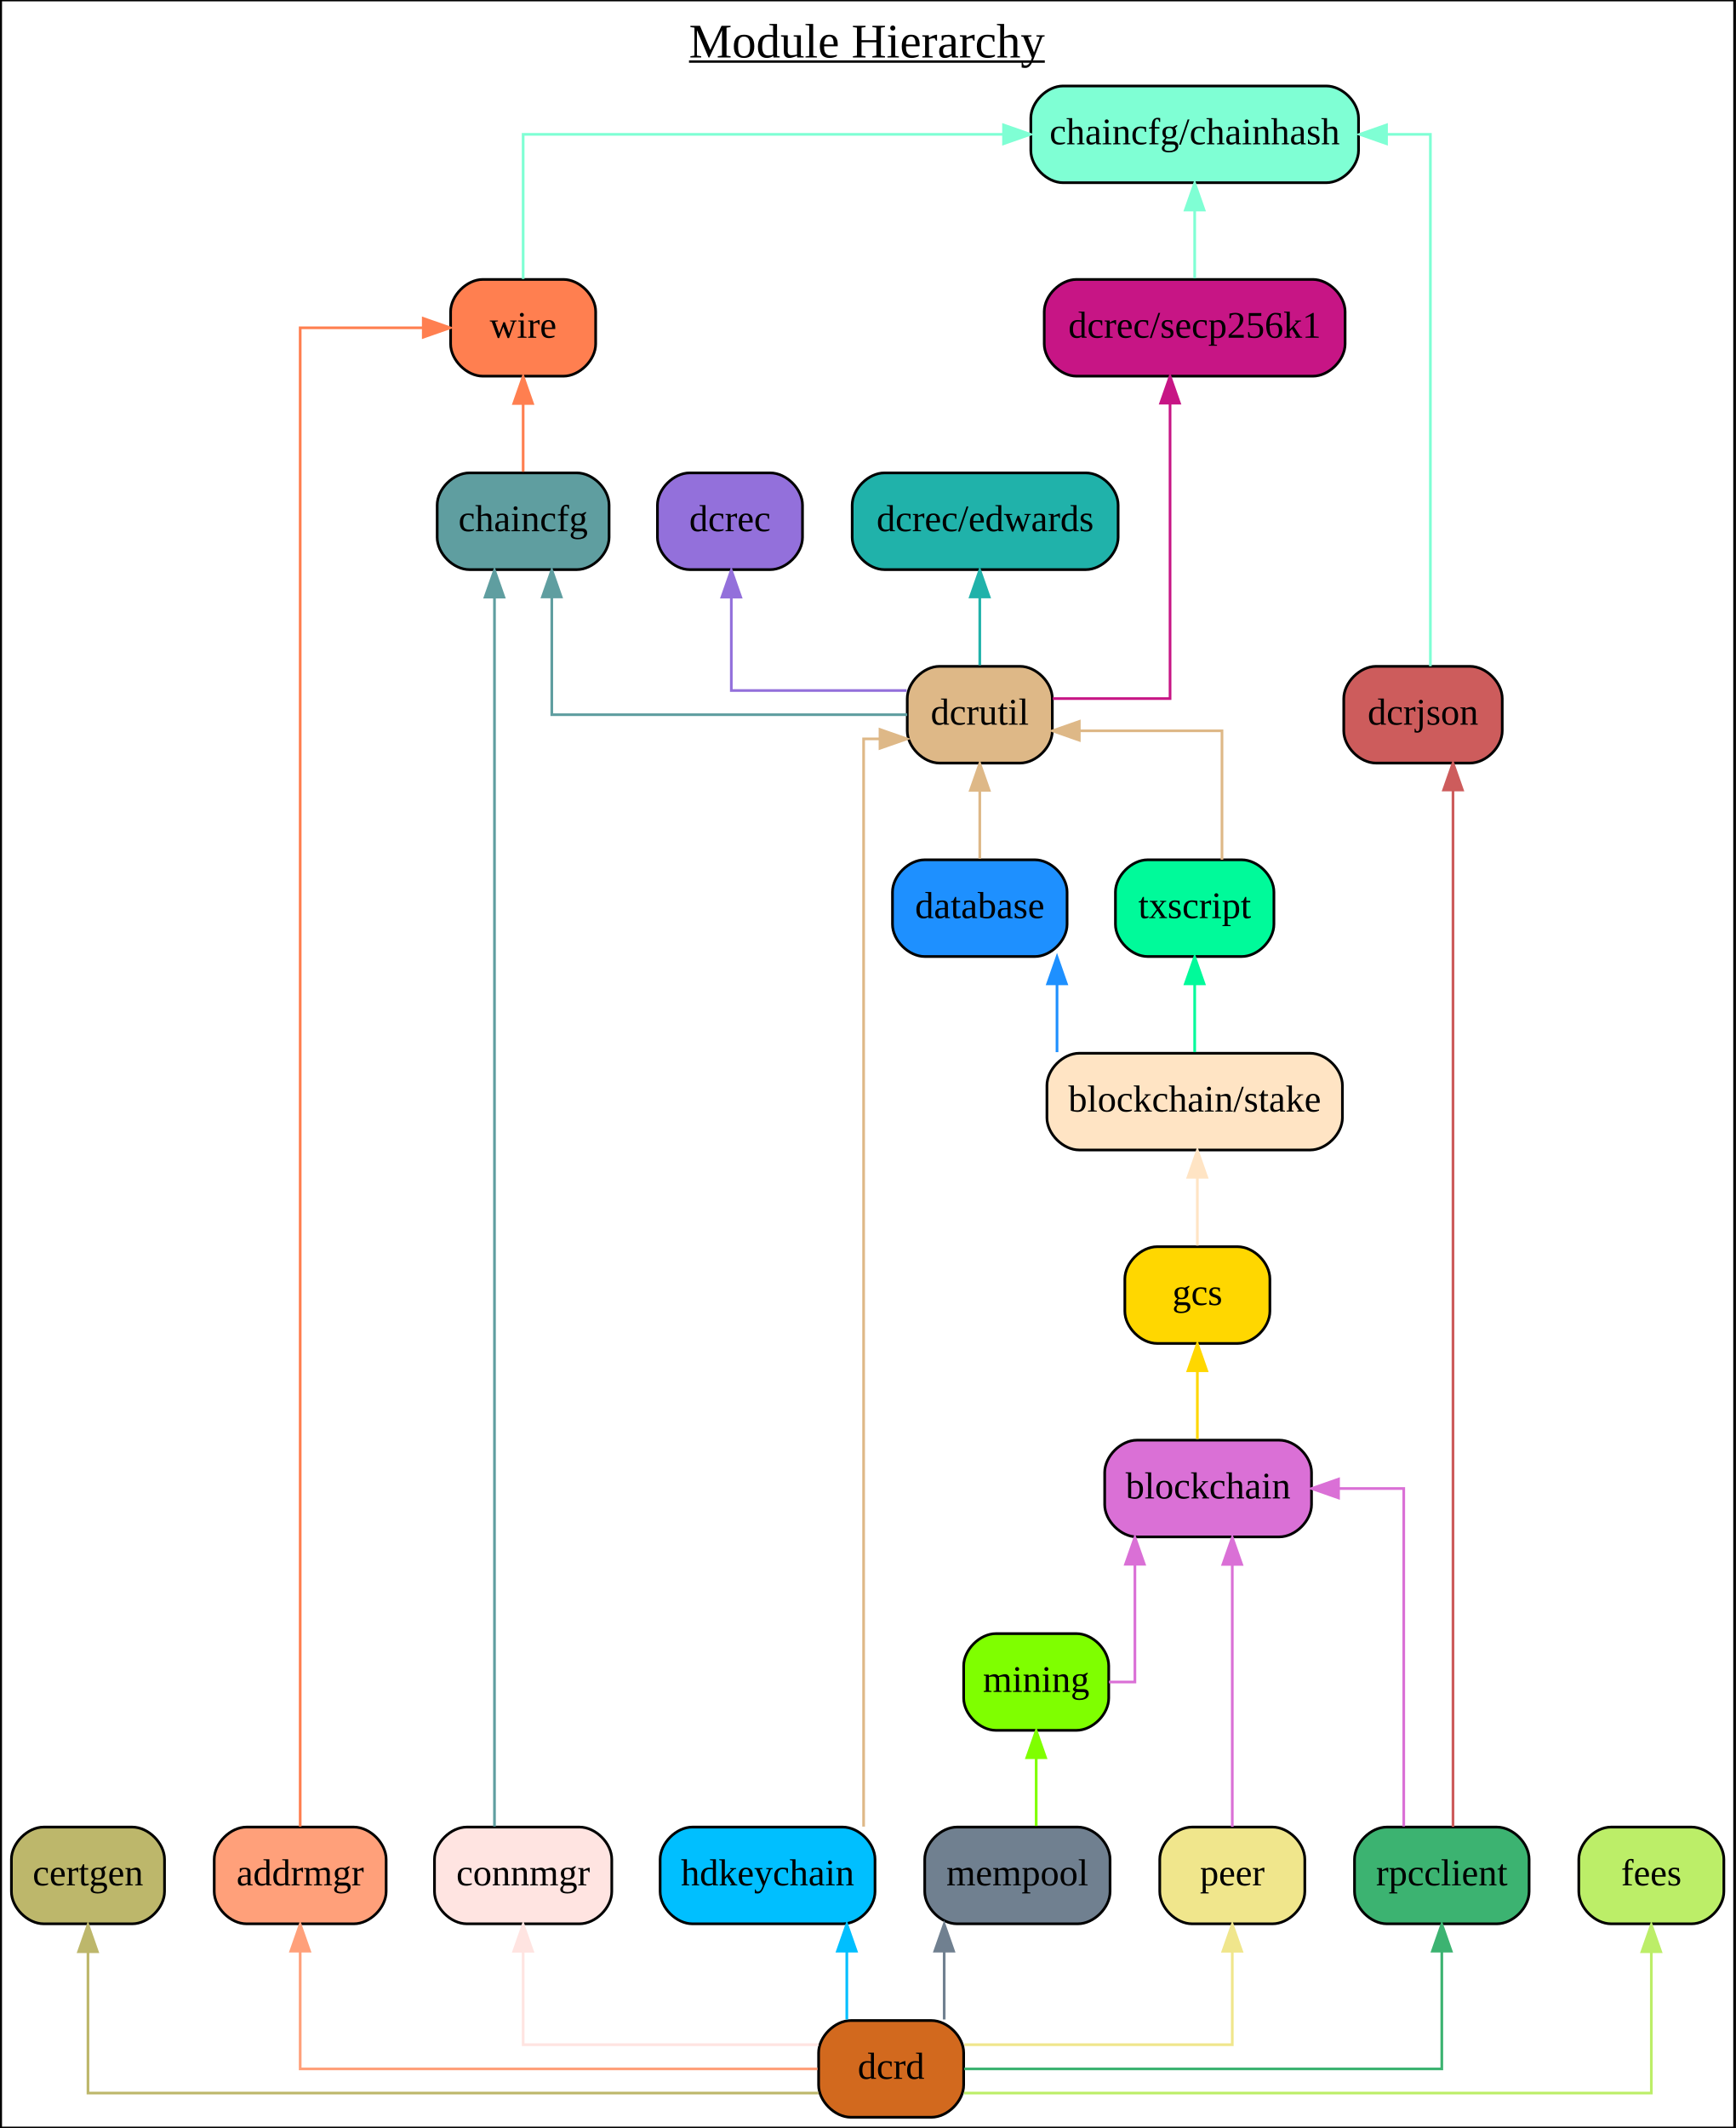
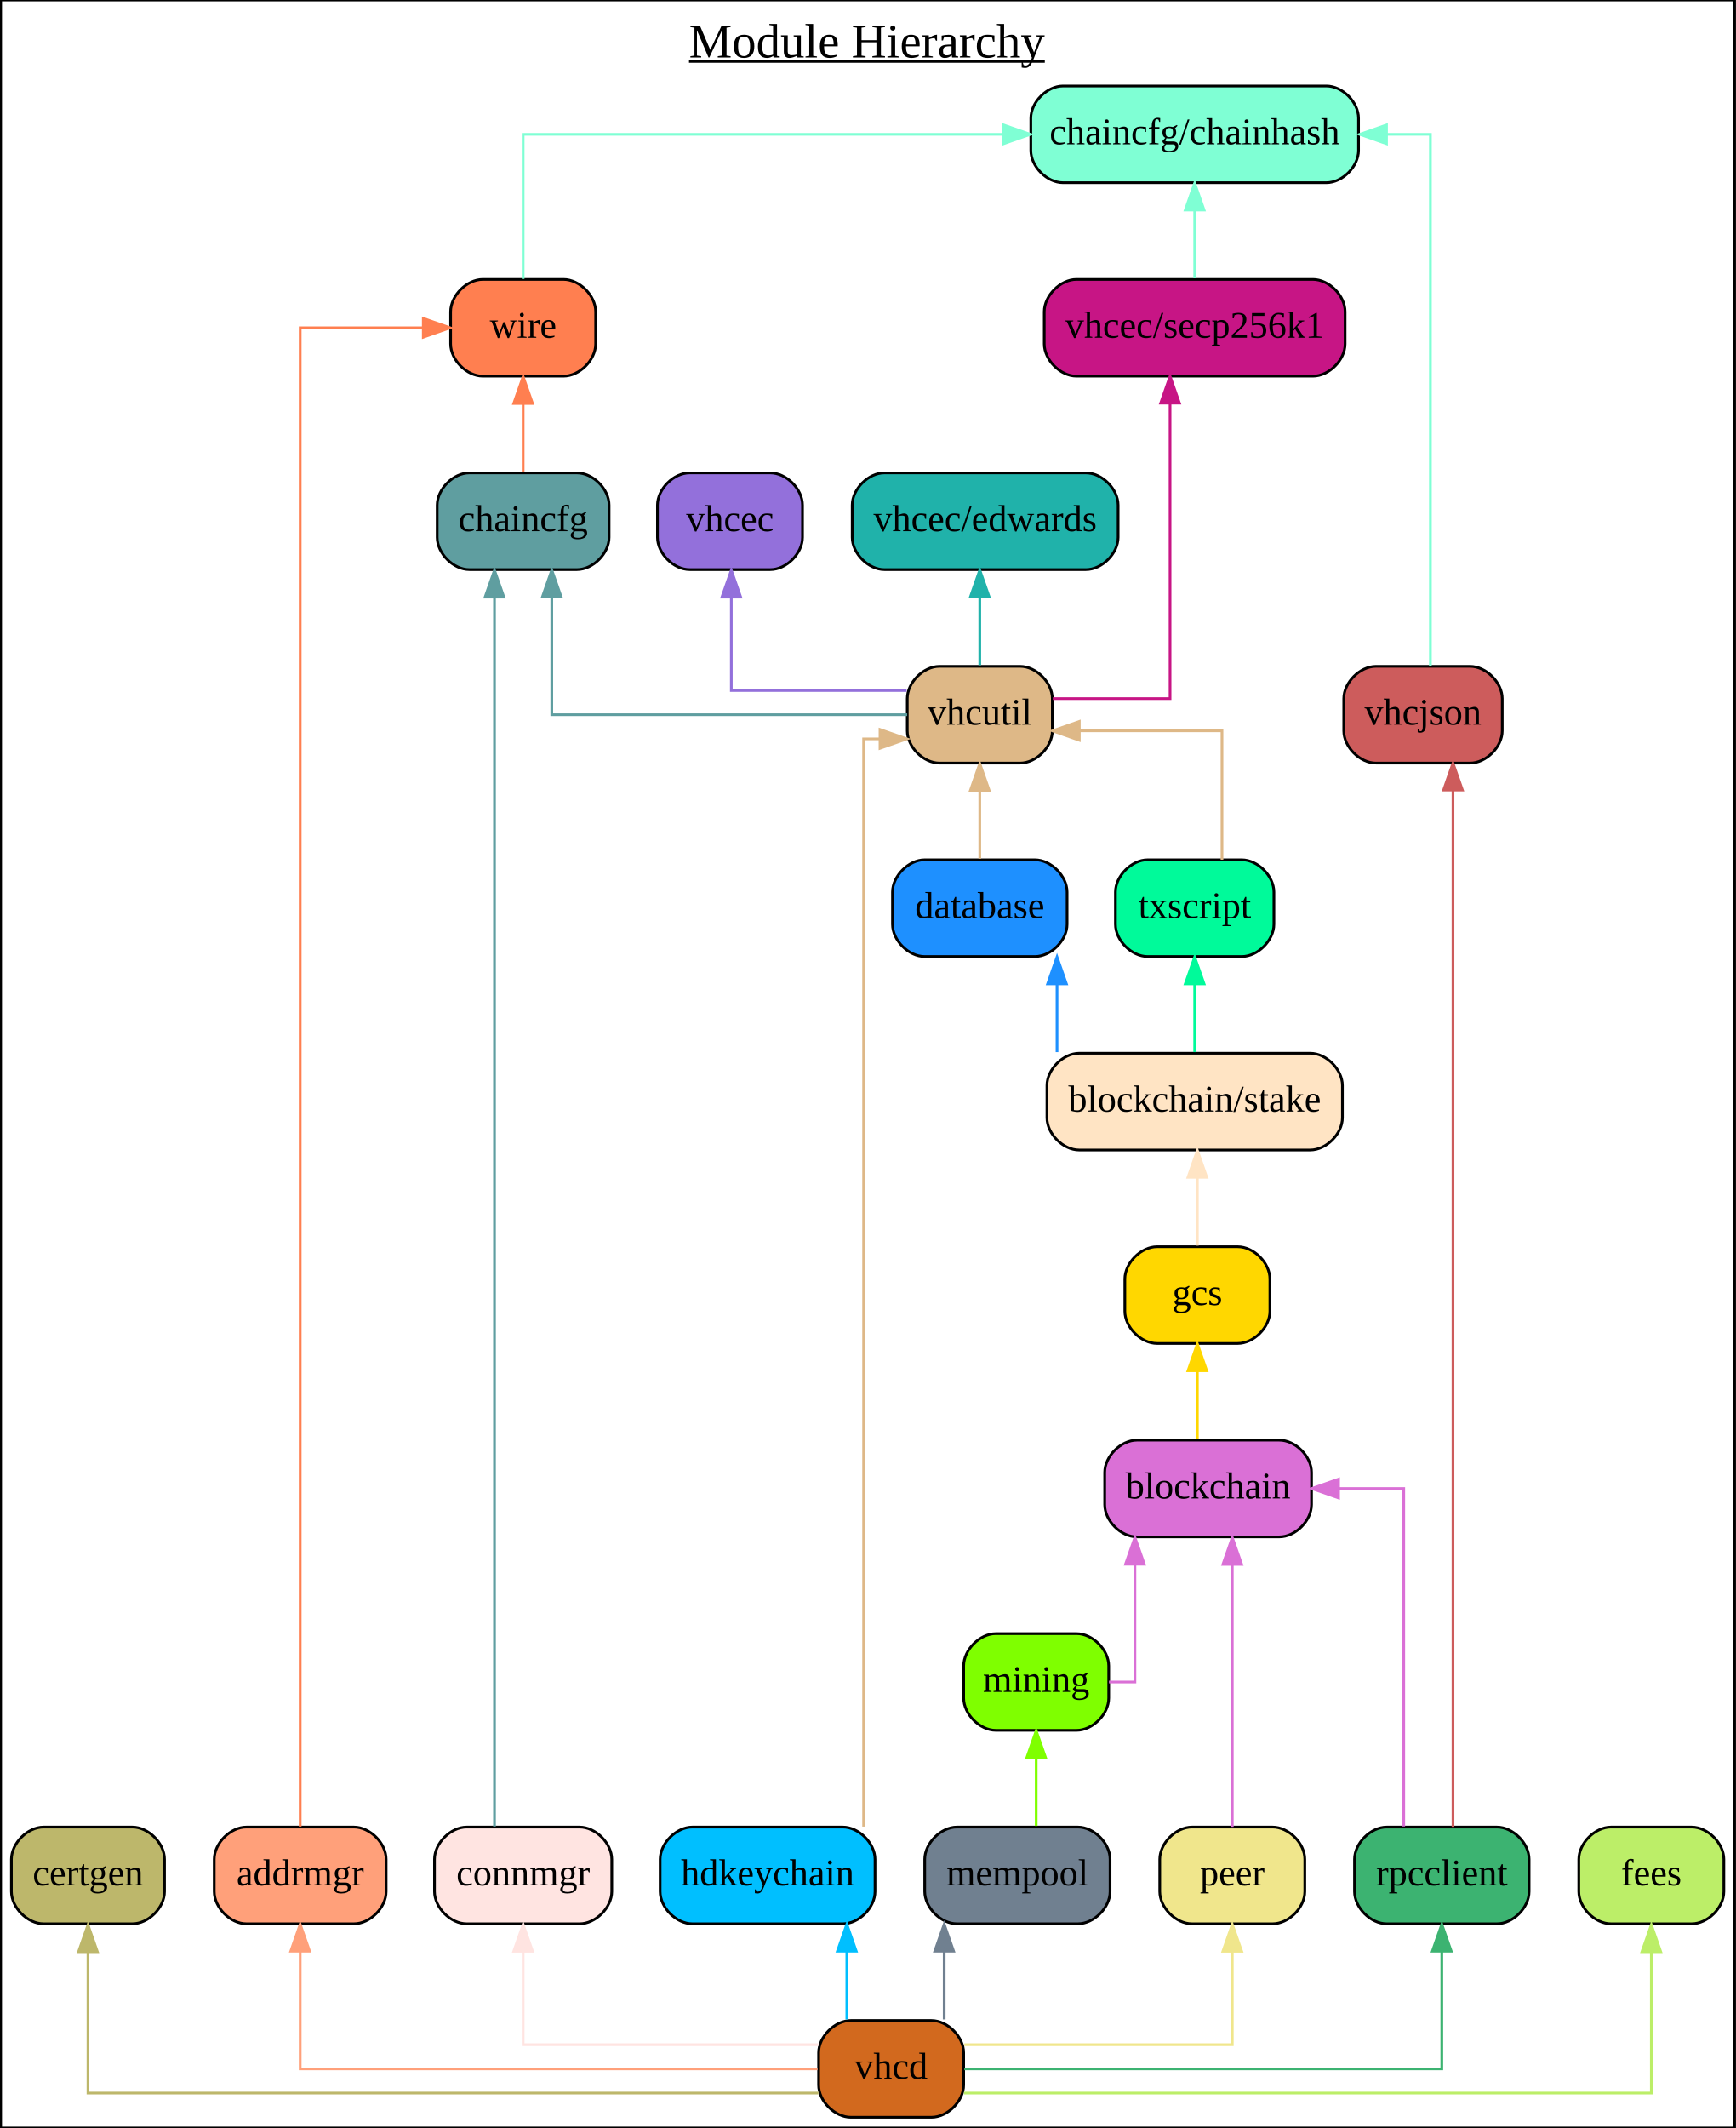
<svg xmlns="http://www.w3.org/2000/svg" width="646pt" height="792pt" viewBox="0.00 0.00 645.50 792.00">
  <g id="graph0" class="graph" transform="scale(1 1) rotate(0) translate(4 788)">
    <polygon fill="white" stroke="#000000" points="-4,4 -4,-788 641.5,-788 641.5,4 -4,4" />
    <text text-anchor="start" x="252.25" y="-766.6" font-family="Times New Roman,serif" text-decoration="underline" font-size="18.00">Module Hierarchy</text>
    <g id="node1" class="node">
      <path fill="darkkhaki" stroke="black" d="M45,-108C45,-108 12,-108 12,-108 6,-108 0,-102 0,-96 0,-96 0,-84 0,-84 0,-78 6,-72 12,-72 12,-72 45,-72 45,-72 51,-72 57,-78 57,-84 57,-84 57,-96 57,-96 57,-102 51,-108 45,-108" />
      <text text-anchor="middle" x="28.5" y="-86.3" font-family="Times New Roman,serif" font-size="14.00">certgen</text>
    </g>
    <g id="node23" class="node">
      <path fill="chocolate" stroke="black" d="M342.5,-36C342.5,-36 312.5,-36 312.5,-36 306.5,-36 300.5,-30 300.5,-24 300.5,-24 300.5,-12 300.5,-12 300.5,-6 306.5,-0 312.5,-0 312.5,-0 342.5,-0 342.5,-0 348.5,-0 354.5,-6 354.5,-12 354.5,-12 354.5,-24 354.5,-24 354.5,-30 348.5,-36 342.5,-36" />
-       <text text-anchor="middle" x="327.5" y="-14.3" font-family="Times New Roman,serif" font-size="14.00">dcrd</text>
+       <text text-anchor="middle" x="327.5" y="-14.3" font-family="Times New Roman,serif" font-size="14.00">vhcd</text>
    </g>
    <g id="edge25" class="edge">
      <path fill="none" stroke="darkkhaki" d="M28.5,-61.62C28.5,-61.62 28.5,-9 28.5,-9 28.5,-9 226.837,-9 300.438,-9" />
      <polygon fill="darkkhaki" stroke="darkkhaki" points="25,-61.62 28.5,-71.62 32,-61.62 25,-61.62" />
    </g>
    <g id="node2" class="node">
      <path fill="aquamarine" stroke="black" d="M489.5,-756C489.5,-756 391.5,-756 391.5,-756 385.5,-756 379.5,-750 379.5,-744 379.5,-744 379.5,-732 379.5,-732 379.5,-726 385.5,-720 391.5,-720 391.5,-720 489.5,-720 489.5,-720 495.5,-720 501.5,-726 501.5,-732 501.5,-732 501.5,-744 501.5,-744 501.5,-750 495.5,-756 489.5,-756" />
      <text text-anchor="middle" x="440.5" y="-734.3" font-family="Times New Roman,serif" font-size="14.00">chaincfg/chainhash</text>
    </g>
    <g id="node3" class="node">
      <path fill="indianred" stroke="black" d="M543,-540C543,-540 508,-540 508,-540 502,-540 496,-534 496,-528 496,-528 496,-516 496,-516 496,-510 502,-504 508,-504 508,-504 543,-504 543,-504 549,-504 555,-510 555,-516 555,-516 555,-528 555,-528 555,-534 549,-540 543,-540" />
-       <text text-anchor="middle" x="525.5" y="-518.3" font-family="Times New Roman,serif" font-size="14.00">dcrjson</text>
+       <text text-anchor="middle" x="525.5" y="-518.3" font-family="Times New Roman,serif" font-size="14.00">vhcjson</text>
    </g>
    <g id="edge1" class="edge">
      <path fill="none" stroke="aquamarine" d="M511.922,-738C511.922,-738 528.25,-738 528.25,-738 528.25,-738 528.25,-591.958 528.25,-540.045" />
      <polygon fill="aquamarine" stroke="aquamarine" points="511.922,-734.5 501.922,-738 511.922,-741.5 511.922,-734.5" />
    </g>
    <g id="node4" class="node">
      <path fill="coral" stroke="black" d="M205.5,-684C205.5,-684 175.5,-684 175.5,-684 169.5,-684 163.5,-678 163.5,-672 163.5,-672 163.5,-660 163.5,-660 163.5,-654 169.5,-648 175.5,-648 175.5,-648 205.5,-648 205.5,-648 211.5,-648 217.5,-654 217.5,-660 217.5,-660 217.5,-672 217.5,-672 217.5,-678 211.5,-684 205.5,-684" />
      <text text-anchor="middle" x="190.5" y="-662.3" font-family="Times New Roman,serif" font-size="14.00">wire</text>
    </g>
    <g id="edge2" class="edge">
      <path fill="none" stroke="aquamarine" d="M369.343,-738C369.343,-738 190.5,-738 190.5,-738 190.5,-738 190.5,-705.498 190.5,-684.169" />
      <polygon fill="aquamarine" stroke="aquamarine" points="369.343,-741.5 379.343,-738 369.343,-734.5 369.343,-741.5" />
    </g>
    <g id="node10" class="node">
      <path fill="mediumvioletred" stroke="black" d="M484.5,-684C484.5,-684 396.5,-684 396.5,-684 390.5,-684 384.5,-678 384.5,-672 384.5,-672 384.5,-660 384.5,-660 384.5,-654 390.5,-648 396.5,-648 396.5,-648 484.5,-648 484.5,-648 490.5,-648 496.5,-654 496.5,-660 496.5,-660 496.5,-672 496.5,-672 496.5,-678 490.5,-684 484.5,-684" />
-       <text text-anchor="middle" x="440.5" y="-662.3" font-family="Times New Roman,serif" font-size="14.00">dcrec/secp256k1</text>
+       <text text-anchor="middle" x="440.5" y="-662.3" font-family="Times New Roman,serif" font-size="14.00">vhcec/secp256k1</text>
    </g>
    <g id="edge6" class="edge">
      <path fill="none" stroke="aquamarine" d="M440.5,-709.831C440.5,-709.831 440.5,-684.413 440.5,-684.413" />
      <polygon fill="aquamarine" stroke="aquamarine" points="437,-709.831 440.5,-719.831 444,-709.831 437,-709.831" />
    </g>
    <g id="node21" class="node">
      <path fill="mediumseagreen" stroke="black" d="M553,-108C553,-108 512,-108 512,-108 506,-108 500,-102 500,-96 500,-96 500,-84 500,-84 500,-78 506,-72 512,-72 512,-72 553,-72 553,-72 559,-72 565,-78 565,-84 565,-84 565,-96 565,-96 565,-102 559,-108 553,-108" />
      <text text-anchor="middle" x="532.5" y="-86.3" font-family="Times New Roman,serif" font-size="14.00">rpcclient</text>
    </g>
    <g id="edge22" class="edge">
      <path fill="none" stroke="indianred" d="M536.667,-493.987C536.667,-493.987 536.667,-108.089 536.667,-108.089" />
      <polygon fill="indianred" stroke="indianred" points="533.167,-493.987 536.667,-503.987 540.167,-493.988 533.167,-493.987" />
    </g>
    <g id="node5" class="node">
      <path fill="lightsalmon" stroke="black" d="M127.5,-108C127.5,-108 87.5,-108 87.5,-108 81.5,-108 75.5,-102 75.5,-96 75.5,-96 75.5,-84 75.5,-84 75.5,-78 81.5,-72 87.5,-72 87.5,-72 127.5,-72 127.5,-72 133.5,-72 139.5,-78 139.5,-84 139.5,-84 139.5,-96 139.5,-96 139.5,-102 133.5,-108 127.5,-108" />
      <text text-anchor="middle" x="107.5" y="-86.3" font-family="Times New Roman,serif" font-size="14.00">addrmgr</text>
    </g>
    <g id="edge3" class="edge">
      <path fill="none" stroke="coral" d="M153.323,-666C153.323,-666 107.5,-666 107.5,-666 107.5,-666 107.5,-206.099 107.5,-108.19" />
      <polygon fill="coral" stroke="coral" points="153.323,-669.5 163.323,-666 153.323,-662.5 153.323,-669.5" />
    </g>
    <g id="node6" class="node">
      <path fill="cadetblue" stroke="black" d="M210.5,-612C210.5,-612 170.5,-612 170.5,-612 164.5,-612 158.5,-606 158.5,-600 158.5,-600 158.5,-588 158.5,-588 158.5,-582 164.5,-576 170.5,-576 170.5,-576 210.5,-576 210.5,-576 216.5,-576 222.5,-582 222.5,-588 222.5,-588 222.5,-600 222.5,-600 222.5,-606 216.5,-612 210.5,-612" />
      <text text-anchor="middle" x="190.5" y="-590.3" font-family="Times New Roman,serif" font-size="14.00">chaincfg</text>
    </g>
    <g id="edge4" class="edge">
      <path fill="none" stroke="coral" d="M190.5,-637.831C190.5,-637.831 190.5,-612.413 190.5,-612.413" />
      <polygon fill="coral" stroke="coral" points="187,-637.831 190.5,-647.831 194,-637.831 187,-637.831" />
    </g>
    <g id="edge26" class="edge">
      <path fill="none" stroke="lightsalmon" d="M107.5,-61.831C107.5,-61.831 107.5,-18 107.5,-18 107.5,-18 241.107,-18 300.082,-18" />
      <polygon fill="lightsalmon" stroke="lightsalmon" points="104,-61.831 107.5,-71.831 111,-61.831 104,-61.831" />
    </g>
    <g id="node7" class="node">
      <path fill="mistyrose" stroke="black" d="M211.5,-108C211.5,-108 169.5,-108 169.5,-108 163.5,-108 157.5,-102 157.5,-96 157.5,-96 157.5,-84 157.5,-84 157.5,-78 163.5,-72 169.5,-72 169.5,-72 211.5,-72 211.5,-72 217.5,-72 223.5,-78 223.5,-84 223.5,-84 223.5,-96 223.5,-96 223.5,-102 217.5,-108 211.5,-108" />
      <text text-anchor="middle" x="190.5" y="-86.3" font-family="Times New Roman,serif" font-size="14.00">connmgr</text>
    </g>
    <g id="edge5" class="edge">
      <path fill="none" stroke="cadetblue" d="M179.833,-565.765C179.833,-565.765 179.833,-108.211 179.833,-108.211" />
      <polygon fill="cadetblue" stroke="cadetblue" points="176.333,-565.765 179.833,-575.765 183.333,-565.765 176.333,-565.765" />
    </g>
    <g id="node11" class="node">
      <path fill="burlywood" stroke="black" d="M375.5,-540C375.5,-540 345.5,-540 345.5,-540 339.5,-540 333.5,-534 333.5,-528 333.5,-528 333.5,-516 333.5,-516 333.5,-510 339.5,-504 345.5,-504 345.5,-504 375.5,-504 375.5,-504 381.5,-504 387.5,-510 387.5,-516 387.5,-516 387.5,-528 387.5,-528 387.5,-534 381.5,-540 375.5,-540" />
-       <text text-anchor="middle" x="360.5" y="-518.3" font-family="Times New Roman,serif" font-size="14.00">dcrutil</text>
+       <text text-anchor="middle" x="360.5" y="-518.3" font-family="Times New Roman,serif" font-size="14.00">vhcutil</text>
    </g>
    <g id="edge7" class="edge">
      <path fill="none" stroke="cadetblue" d="M201.167,-565.831C201.167,-565.831 201.167,-522 201.167,-522 201.167,-522 288.013,-522 333.471,-522" />
      <polygon fill="cadetblue" stroke="cadetblue" points="197.667,-565.831 201.167,-575.831 204.667,-565.831 197.667,-565.831" />
    </g>
    <g id="edge28" class="edge">
      <path fill="none" stroke="mistyrose" d="M190.5,-61.778C190.5,-61.778 190.5,-27 190.5,-27 190.5,-27 260.507,-27 300.433,-27" />
      <polygon fill="mistyrose" stroke="mistyrose" points="187,-61.778 190.5,-71.778 194,-61.778 187,-61.778" />
    </g>
    <g id="node8" class="node">
      <path fill="mediumpurple" stroke="black" d="M282.5,-612C282.5,-612 252.5,-612 252.5,-612 246.5,-612 240.5,-606 240.5,-600 240.5,-600 240.5,-588 240.5,-588 240.5,-582 246.5,-576 252.5,-576 252.5,-576 282.5,-576 282.5,-576 288.5,-576 294.5,-582 294.5,-588 294.5,-588 294.5,-600 294.5,-600 294.5,-606 288.5,-612 282.5,-612" />
-       <text text-anchor="middle" x="267.5" y="-590.3" font-family="Times New Roman,serif" font-size="14.00">dcrec</text>
+       <text text-anchor="middle" x="267.5" y="-590.3" font-family="Times New Roman,serif" font-size="14.00">vhcec</text>
    </g>
    <g id="edge8" class="edge">
      <path fill="none" stroke="mediumpurple" d="M268,-565.778C268,-565.778 268,-531 268,-531 268,-531 305.962,-531 333.247,-531" />
      <polygon fill="mediumpurple" stroke="mediumpurple" points="264.5,-565.778 268,-575.778 271.5,-565.778 264.5,-565.778" />
    </g>
    <g id="node9" class="node">
      <path fill="lightseagreen" stroke="black" d="M400,-612C400,-612 325,-612 325,-612 319,-612 313,-606 313,-600 313,-600 313,-588 313,-588 313,-582 319,-576 325,-576 325,-576 400,-576 400,-576 406,-576 412,-582 412,-588 412,-588 412,-600 412,-600 412,-606 406,-612 400,-612" />
-       <text text-anchor="middle" x="362.5" y="-590.3" font-family="Times New Roman,serif" font-size="14.00">dcrec/edwards</text>
+       <text text-anchor="middle" x="362.5" y="-590.3" font-family="Times New Roman,serif" font-size="14.00">vhcec/edwards</text>
    </g>
    <g id="edge9" class="edge">
      <path fill="none" stroke="lightseagreen" d="M360.5,-565.831C360.5,-565.831 360.5,-540.413 360.5,-540.413" />
      <polygon fill="lightseagreen" stroke="lightseagreen" points="357,-565.831 360.5,-575.831 364,-565.831 357,-565.831" />
    </g>
    <g id="edge10" class="edge">
      <path fill="none" stroke="mediumvioletred" d="M431.333,-637.959C431.333,-637.959 431.333,-528 431.333,-528 431.333,-528 407.659,-528 387.683,-528" />
      <polygon fill="mediumvioletred" stroke="mediumvioletred" points="427.833,-637.959 431.333,-647.959 434.833,-637.959 427.833,-637.959" />
    </g>
    <g id="node12" class="node">
      <path fill="dodgerblue" stroke="black" d="M381,-468C381,-468 340,-468 340,-468 334,-468 328,-462 328,-456 328,-456 328,-444 328,-444 328,-438 334,-432 340,-432 340,-432 381,-432 381,-432 387,-432 393,-438 393,-444 393,-444 393,-456 393,-456 393,-462 387,-468 381,-468" />
      <text text-anchor="middle" x="360.5" y="-446.3" font-family="Times New Roman,serif" font-size="14.00">database</text>
    </g>
    <g id="edge11" class="edge">
      <path fill="none" stroke="burlywood" d="M360.5,-493.831C360.5,-493.831 360.5,-468.413 360.5,-468.413" />
      <polygon fill="burlywood" stroke="burlywood" points="357,-493.831 360.5,-503.831 364,-493.831 357,-493.831" />
    </g>
    <g id="node13" class="node">
      <path fill="deepskyblue" stroke="black" d="M309.5,-108C309.5,-108 253.5,-108 253.5,-108 247.5,-108 241.5,-102 241.5,-96 241.5,-96 241.5,-84 241.5,-84 241.5,-78 247.5,-72 253.5,-72 253.5,-72 309.5,-72 309.5,-72 315.5,-72 321.5,-78 321.5,-84 321.5,-84 321.5,-96 321.5,-96 321.5,-102 315.5,-108 309.5,-108" />
      <text text-anchor="middle" x="281.5" y="-86.3" font-family="Times New Roman,serif" font-size="14.00">hdkeychain</text>
    </g>
    <g id="edge12" class="edge">
      <path fill="none" stroke="burlywood" d="M323.355,-513C323.355,-513 317.25,-513 317.25,-513 317.25,-513 317.25,-189.141 317.25,-108.176" />
      <polygon fill="burlywood" stroke="burlywood" points="323.355,-516.5 333.355,-513 323.355,-509.5 323.355,-516.5" />
    </g>
    <g id="node14" class="node">
      <path fill="mediumspringgreen" stroke="black" d="M458,-468C458,-468 423,-468 423,-468 417,-468 411,-462 411,-456 411,-456 411,-444 411,-444 411,-438 417,-432 423,-432 423,-432 458,-432 458,-432 464,-432 470,-438 470,-444 470,-444 470,-456 470,-456 470,-462 464,-468 458,-468" />
      <text text-anchor="middle" x="440.5" y="-446.3" font-family="Times New Roman,serif" font-size="14.00">txscript</text>
    </g>
    <g id="edge13" class="edge">
      <path fill="none" stroke="burlywood" d="M397.553,-516C397.553,-516 450.667,-516 450.667,-516 450.667,-516 450.667,-487.576 450.667,-468.035" />
      <polygon fill="burlywood" stroke="burlywood" points="397.553,-512.5 387.553,-516 397.553,-519.5 397.553,-512.5" />
    </g>
    <g id="node15" class="node">
      <path fill="bisque" stroke="black" d="M483.5,-396C483.5,-396 397.5,-396 397.5,-396 391.5,-396 385.5,-390 385.5,-384 385.5,-384 385.5,-372 385.5,-372 385.5,-366 391.5,-360 397.5,-360 397.5,-360 483.5,-360 483.5,-360 489.5,-360 495.5,-366 495.5,-372 495.5,-372 495.5,-384 495.5,-384 495.5,-390 489.5,-396 483.5,-396" />
      <text text-anchor="middle" x="440.5" y="-374.3" font-family="Times New Roman,serif" font-size="14.00">blockchain/stake</text>
    </g>
    <g id="edge14" class="edge">
      <path fill="none" stroke="dodgerblue" d="M389.25,-421.831C389.25,-421.831 389.25,-396.413 389.25,-396.413" />
      <polygon fill="dodgerblue" stroke="dodgerblue" points="385.75,-421.831 389.25,-431.831 392.75,-421.831 385.75,-421.831" />
    </g>
    <g id="edge27" class="edge">
      <path fill="none" stroke="deepskyblue" d="M311,-61.831C311,-61.831 311,-36.413 311,-36.413" />
      <polygon fill="deepskyblue" stroke="deepskyblue" points="307.5,-61.831 311,-71.831 314.5,-61.831 307.5,-61.831" />
    </g>
    <g id="edge15" class="edge">
      <path fill="none" stroke="mediumspringgreen" d="M440.5,-421.831C440.5,-421.831 440.5,-396.413 440.5,-396.413" />
      <polygon fill="mediumspringgreen" stroke="mediumspringgreen" points="437,-421.831 440.5,-431.831 444,-421.831 437,-421.831" />
    </g>
    <g id="node16" class="node">
      <path fill="gold" stroke="black" d="M456.5,-324C456.5,-324 426.5,-324 426.5,-324 420.5,-324 414.5,-318 414.5,-312 414.5,-312 414.5,-300 414.5,-300 414.5,-294 420.5,-288 426.5,-288 426.5,-288 456.5,-288 456.5,-288 462.5,-288 468.5,-294 468.5,-300 468.5,-300 468.5,-312 468.5,-312 468.5,-318 462.5,-324 456.5,-324" />
      <text text-anchor="middle" x="441.5" y="-302.3" font-family="Times New Roman,serif" font-size="14.00">gcs</text>
    </g>
    <g id="edge16" class="edge">
      <path fill="none" stroke="bisque" d="M441.5,-349.831C441.5,-349.831 441.5,-324.413 441.5,-324.413" />
      <polygon fill="bisque" stroke="bisque" points="438,-349.831 441.5,-359.831 445,-349.831 438,-349.831" />
    </g>
    <g id="node17" class="node">
      <path fill="orchid" stroke="black" d="M472,-252C472,-252 419,-252 419,-252 413,-252 407,-246 407,-240 407,-240 407,-228 407,-228 407,-222 413,-216 419,-216 419,-216 472,-216 472,-216 478,-216 484,-222 484,-228 484,-228 484,-240 484,-240 484,-246 478,-252 472,-252" />
      <text text-anchor="middle" x="445.5" y="-230.3" font-family="Times New Roman,serif" font-size="14.00">blockchain</text>
    </g>
    <g id="edge17" class="edge">
      <path fill="none" stroke="gold" d="M441.5,-277.831C441.5,-277.831 441.5,-252.413 441.5,-252.413" />
      <polygon fill="gold" stroke="gold" points="438,-277.831 441.5,-287.831 445,-277.831 438,-277.831" />
    </g>
    <g id="node19" class="node">
      <path fill="chartreuse" stroke="black" d="M396.5,-180C396.5,-180 366.5,-180 366.5,-180 360.5,-180 354.5,-174 354.5,-168 354.5,-168 354.5,-156 354.5,-156 354.5,-150 360.5,-144 366.5,-144 366.5,-144 396.5,-144 396.5,-144 402.5,-144 408.5,-150 408.5,-156 408.5,-156 408.5,-168 408.5,-168 408.5,-174 402.5,-180 396.5,-180" />
      <text text-anchor="middle" x="381.5" y="-158.3" font-family="Times New Roman,serif" font-size="14.00">mining</text>
    </g>
    <g id="edge18" class="edge">
      <path fill="none" stroke="orchid" d="M418.25,-205.831C418.25,-205.831 418.25,-162 418.25,-162 418.25,-162 414.103,-162 408.594,-162" />
      <polygon fill="orchid" stroke="orchid" points="414.75,-205.831 418.25,-215.831 421.75,-205.831 414.75,-205.831" />
    </g>
    <g id="node20" class="node">
      <path fill="khaki" stroke="black" d="M469.5,-108C469.5,-108 439.5,-108 439.5,-108 433.5,-108 427.5,-102 427.5,-96 427.5,-96 427.5,-84 427.5,-84 427.5,-78 433.5,-72 439.5,-72 439.5,-72 469.5,-72 469.5,-72 475.5,-72 481.5,-78 481.5,-84 481.5,-84 481.5,-96 481.5,-96 481.5,-102 475.5,-108 469.5,-108" />
      <text text-anchor="middle" x="454.5" y="-86.3" font-family="Times New Roman,serif" font-size="14.00">peer</text>
    </g>
    <g id="edge20" class="edge">
      <path fill="none" stroke="orchid" d="M454.5,-205.762C454.5,-205.762 454.5,-108.09 454.5,-108.09" />
      <polygon fill="orchid" stroke="orchid" points="451,-205.762 454.5,-215.762 458,-205.762 451,-205.762" />
    </g>
    <g id="edge21" class="edge">
      <path fill="none" stroke="orchid" d="M494.049,-234C494.049,-234 518.333,-234 518.333,-234 518.333,-234 518.333,-146.986 518.333,-108.238" />
      <polygon fill="orchid" stroke="orchid" points="494.049,-230.5 484.049,-234 494.049,-237.5 494.049,-230.5" />
    </g>
    <g id="node18" class="node">
      <path fill="slategray" stroke="black" d="M397,-108C397,-108 352,-108 352,-108 346,-108 340,-102 340,-96 340,-96 340,-84 340,-84 340,-78 346,-72 352,-72 352,-72 397,-72 397,-72 403,-72 409,-78 409,-84 409,-84 409,-96 409,-96 409,-102 403,-108 397,-108" />
      <text text-anchor="middle" x="374.5" y="-86.3" font-family="Times New Roman,serif" font-size="14.00">mempool</text>
    </g>
    <g id="edge24" class="edge">
      <path fill="none" stroke="slategray" d="M347.25,-61.831C347.25,-61.831 347.25,-36.413 347.25,-36.413" />
      <polygon fill="slategray" stroke="slategray" points="343.75,-61.831 347.25,-71.831 350.75,-61.831 343.75,-61.831" />
    </g>
    <g id="edge19" class="edge">
      <path fill="none" stroke="chartreuse" d="M381.5,-133.831C381.5,-133.831 381.5,-108.413 381.5,-108.413" />
      <polygon fill="chartreuse" stroke="chartreuse" points="378,-133.831 381.5,-143.831 385,-133.831 378,-133.831" />
    </g>
    <g id="edge30" class="edge">
      <path fill="none" stroke="khaki" d="M454.5,-61.778C454.5,-61.778 454.5,-27 454.5,-27 454.5,-27 392.061,-27 354.745,-27" />
      <polygon fill="khaki" stroke="khaki" points="451,-61.778 454.5,-71.778 458,-61.778 451,-61.778" />
    </g>
    <g id="edge29" class="edge">
      <path fill="none" stroke="mediumseagreen" d="M532.5,-61.831C532.5,-61.831 532.5,-18 532.5,-18 532.5,-18 410.486,-18 354.722,-18" />
      <polygon fill="mediumseagreen" stroke="mediumseagreen" points="529,-61.831 532.5,-71.831 536,-61.831 529,-61.831" />
    </g>
    <g id="node22" class="node">
      <path fill="#bcee68" stroke="black" d="M625.5,-108C625.5,-108 595.5,-108 595.5,-108 589.5,-108 583.5,-102 583.5,-96 583.5,-96 583.5,-84 583.5,-84 583.5,-78 589.5,-72 595.5,-72 595.5,-72 625.5,-72 625.5,-72 631.5,-72 637.5,-78 637.5,-84 637.5,-84 637.5,-96 637.5,-96 637.5,-102 631.5,-108 625.5,-108" />
      <text text-anchor="middle" x="610.5" y="-86.3" font-family="Times New Roman,serif" font-size="14.00">fees</text>
    </g>
    <g id="edge23" class="edge">
      <path fill="none" stroke="#bcee68" d="M610.5,-61.62C610.5,-61.62 610.5,-9 610.5,-9 610.5,-9 425.468,-9 354.635,-9" />
      <polygon fill="#bcee68" stroke="#bcee68" points="607,-61.62 610.5,-71.62 614,-61.62 607,-61.62" />
    </g>
  </g>
</svg>
